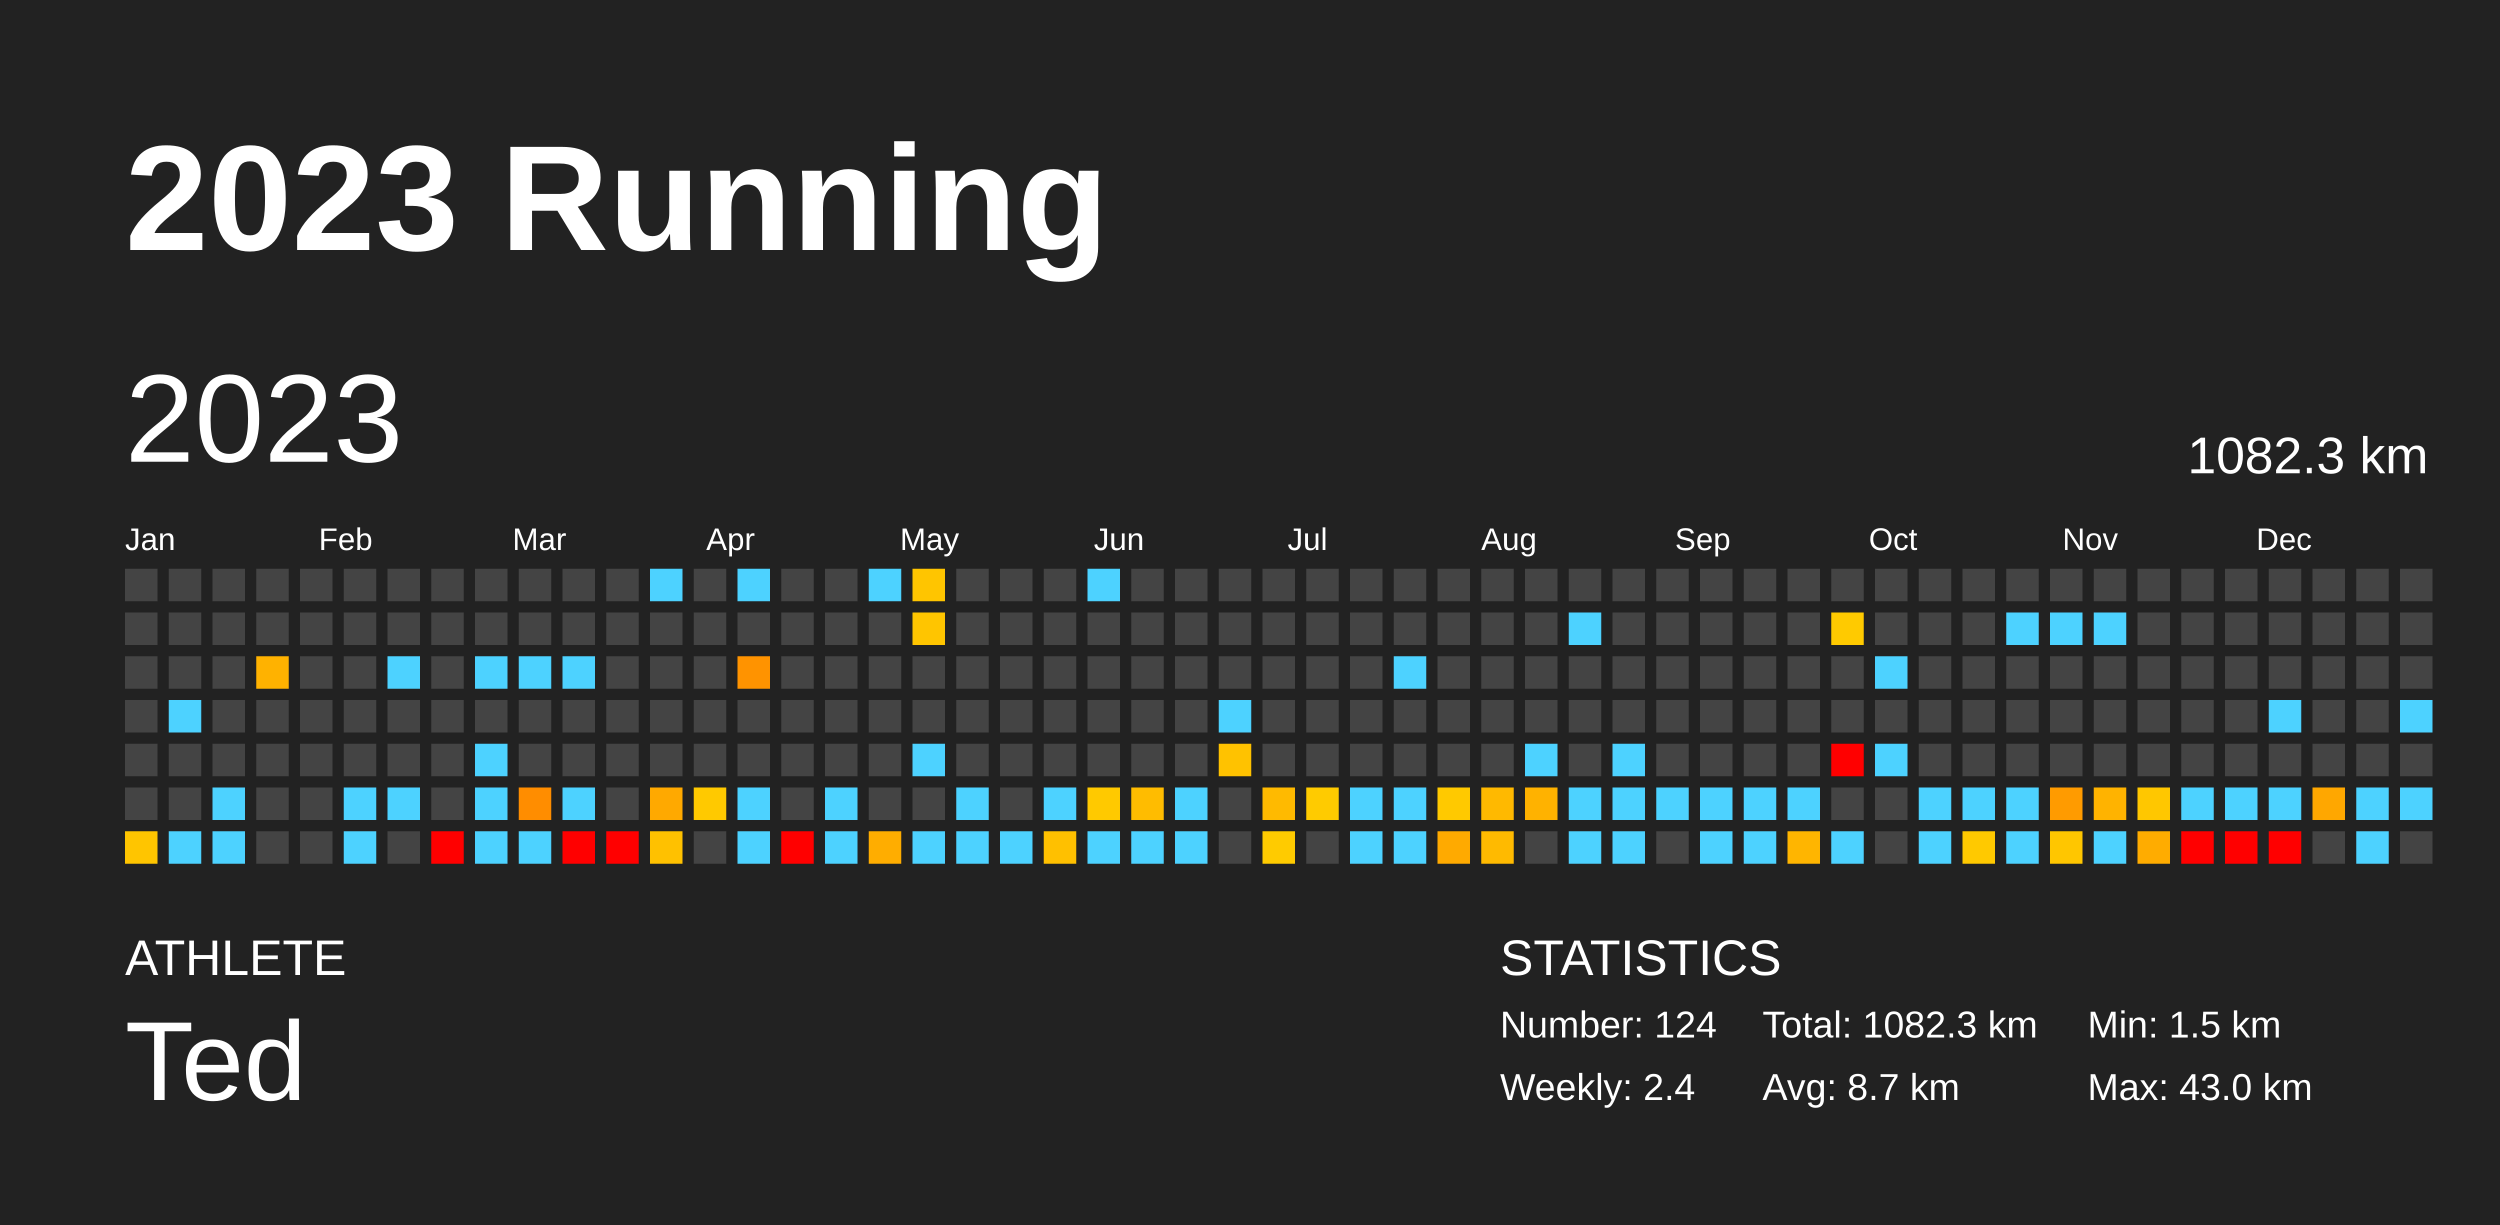
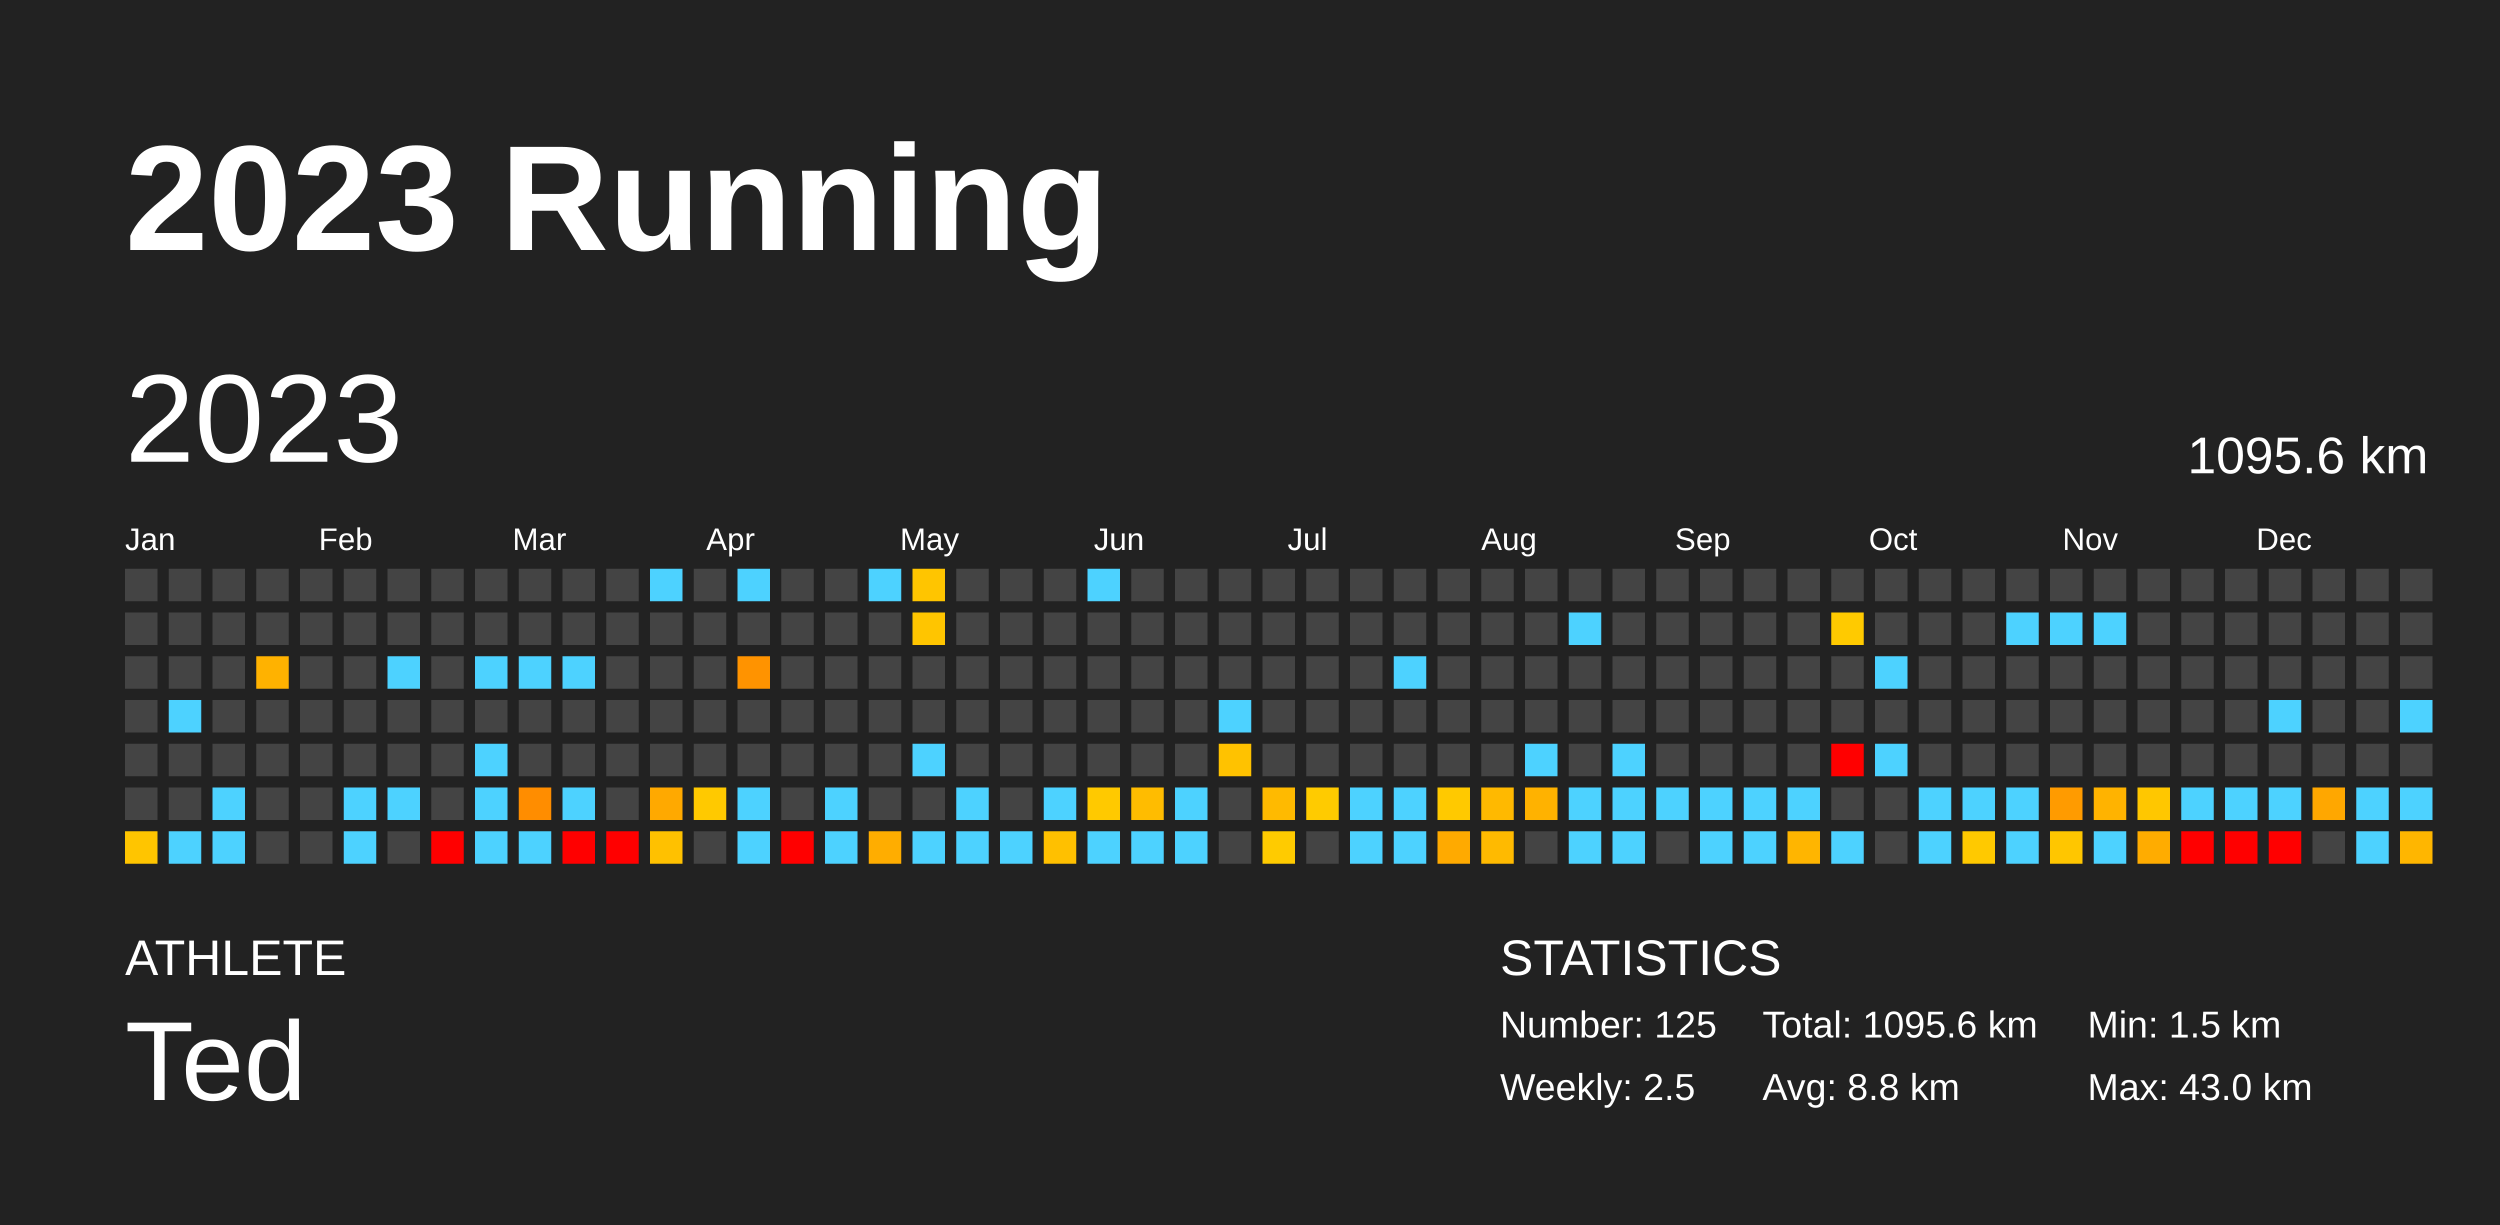
<svg xmlns="http://www.w3.org/2000/svg" baseProfile="full" height="98mm" version="1.1" viewBox="0,0,200,98" width="200mm">
  <defs />
  <rect fill="#222222" height="98" width="200" x="0" y="0" />
  <text fill="#FFFFFF" style="font-size:12px; font-family:Arial; font-weight:bold;" x="10" y="20">2023 Running</text>
  <text fill="#FFFFFF" style="font-size:4px; font-family:Arial" x="10" y="78">ATHLETE</text>
  <text fill="#FFFFFF" style="font-size:9px; font-family:Arial" x="10" y="88">Ted</text>
  <text fill="#FFFFFF" style="font-size:4px; font-family:Arial" x="120" y="78">STATISTICS</text>
-   <text fill="#FFFFFF" style="font-size:3px; font-family:Arial" x="120" y="83">Number: 124</text>
-   <text fill="#FFFFFF" style="font-size:3px; font-family:Arial" x="120" y="88">Weekly: 2.4</text>
-   <text fill="#FFFFFF" style="font-size:3px; font-family:Arial" x="141" y="83">Total: 1082.3 km</text>
-   <text fill="#FFFFFF" style="font-size:3px; font-family:Arial" x="141" y="88">Avg: 8.7 km</text>
+   <text fill="#FFFFFF" style="font-size:3px; font-family:Arial" x="120" y="83">Number: 125</text>
+   <text fill="#FFFFFF" style="font-size:3px; font-family:Arial" x="120" y="88">Weekly: 2.5</text>
+   <text fill="#FFFFFF" style="font-size:3px; font-family:Arial" x="141" y="83">Total: 1095.6 km</text>
+   <text fill="#FFFFFF" style="font-size:3px; font-family:Arial" x="141" y="88">Avg: 8.8 km</text>
  <text fill="#FFFFFF" style="font-size:3px; font-family:Arial" x="167" y="83">Min: 1.5 km</text>
  <text fill="#FFFFFF" style="font-size:3px; font-family:Arial" x="167" y="88">Max: 43.0 km</text>
  <text dominant-baseline="hanging" fill="#FFFFFF" style="font-size:10.0px; font-family:Arial;" x="10" y="30">2023</text>
-   <text dominant-baseline="hanging" fill="#FFFFFF" style="font-size:4.125px; font-family:Arial;" x="175" y="35">1082.3 km</text>
+   <text dominant-baseline="hanging" fill="#FFFFFF" style="font-size:4.125px; font-family:Arial;" x="175" y="35">1095.6 km</text>
  <text fill="#FFFFFF" style="font-size:2.5px; font-family:Arial" x="10.0" y="44">Jan</text>
  <text fill="#FFFFFF" style="font-size:2.5px; font-family:Arial" x="25.5" y="44">Feb</text>
  <text fill="#FFFFFF" style="font-size:2.5px; font-family:Arial" x="41.0" y="44">Mar</text>
  <text fill="#FFFFFF" style="font-size:2.5px; font-family:Arial" x="56.5" y="44">Apr</text>
  <text fill="#FFFFFF" style="font-size:2.5px; font-family:Arial" x="72.0" y="44">May</text>
  <text fill="#FFFFFF" style="font-size:2.5px; font-family:Arial" x="87.5" y="44">Jun</text>
  <text fill="#FFFFFF" style="font-size:2.5px; font-family:Arial" x="103.0" y="44">Jul</text>
  <text fill="#FFFFFF" style="font-size:2.5px; font-family:Arial" x="118.5" y="44">Aug</text>
  <text fill="#FFFFFF" style="font-size:2.5px; font-family:Arial" x="134.0" y="44">Sep</text>
  <text fill="#FFFFFF" style="font-size:2.5px; font-family:Arial" x="149.5" y="44">Oct</text>
  <text fill="#FFFFFF" style="font-size:2.5px; font-family:Arial" x="165.0" y="44">Nov</text>
  <text fill="#FFFFFF" style="font-size:2.5px; font-family:Arial" x="180.5" y="44">Dec</text>
  <rect fill="#444444" height="2.6" width="2.6" x="10.0" y="45.5" />
  <rect fill="#444444" height="2.6" width="2.6" x="10.0" y="49.0" />
  <rect fill="#444444" height="2.6" width="2.6" x="10.0" y="52.5" />
  <rect fill="#444444" height="2.6" width="2.6" x="10.0" y="56.0" />
  <rect fill="#444444" height="2.6" width="2.6" x="10.0" y="59.5" />
  <rect fill="#444444" height="2.6" width="2.6" x="10.0" y="63.0" />
  <rect fill="#ffc500" height="2.6" width="2.6" x="10.0" y="66.5" />
  <rect fill="#444444" height="2.6" width="2.6" x="13.5" y="45.5" />
  <rect fill="#444444" height="2.6" width="2.6" x="13.5" y="49.0" />
  <rect fill="#444444" height="2.6" width="2.6" x="13.5" y="52.5" />
  <rect fill="#4dd2ff" height="2.6" width="2.6" x="13.5" y="56.0" />
  <rect fill="#444444" height="2.6" width="2.6" x="13.5" y="59.5" />
  <rect fill="#444444" height="2.6" width="2.6" x="13.5" y="63.0" />
  <rect fill="#4dd2ff" height="2.6" width="2.6" x="13.5" y="66.5" />
  <rect fill="#444444" height="2.6" width="2.6" x="17.0" y="45.5" />
  <rect fill="#444444" height="2.6" width="2.6" x="17.0" y="49.0" />
  <rect fill="#444444" height="2.6" width="2.6" x="17.0" y="52.5" />
  <rect fill="#444444" height="2.6" width="2.6" x="17.0" y="56.0" />
  <rect fill="#444444" height="2.6" width="2.6" x="17.0" y="59.5" />
  <rect fill="#4dd2ff" height="2.6" width="2.6" x="17.0" y="63.0" />
  <rect fill="#4dd2ff" height="2.6" width="2.6" x="17.0" y="66.5" />
  <rect fill="#444444" height="2.6" width="2.6" x="20.5" y="45.5" />
  <rect fill="#444444" height="2.6" width="2.6" x="20.5" y="49.0" />
  <rect fill="#ffb200" height="2.6" width="2.6" x="20.5" y="52.5" />
  <rect fill="#444444" height="2.6" width="2.6" x="20.5" y="56.0" />
  <rect fill="#444444" height="2.6" width="2.6" x="20.5" y="59.5" />
  <rect fill="#444444" height="2.6" width="2.6" x="20.5" y="63.0" />
  <rect fill="#444444" height="2.6" width="2.6" x="20.5" y="66.5" />
  <rect fill="#444444" height="2.6" width="2.6" x="24.0" y="45.5" />
  <rect fill="#444444" height="2.6" width="2.6" x="24.0" y="49.0" />
  <rect fill="#444444" height="2.6" width="2.6" x="24.0" y="52.5" />
  <rect fill="#444444" height="2.6" width="2.6" x="24.0" y="56.0" />
  <rect fill="#444444" height="2.6" width="2.6" x="24.0" y="59.5" />
  <rect fill="#444444" height="2.6" width="2.6" x="24.0" y="63.0" />
  <rect fill="#444444" height="2.6" width="2.6" x="24.0" y="66.5" />
  <rect fill="#444444" height="2.6" width="2.6" x="27.5" y="45.5" />
  <rect fill="#444444" height="2.6" width="2.6" x="27.5" y="49.0" />
  <rect fill="#444444" height="2.6" width="2.6" x="27.5" y="52.5" />
  <rect fill="#444444" height="2.6" width="2.6" x="27.5" y="56.0" />
  <rect fill="#444444" height="2.6" width="2.6" x="27.5" y="59.5" />
  <rect fill="#4dd2ff" height="2.6" width="2.6" x="27.5" y="63.0" />
  <rect fill="#4dd2ff" height="2.6" width="2.6" x="27.5" y="66.5" />
  <rect fill="#444444" height="2.6" width="2.6" x="31.0" y="45.5" />
  <rect fill="#444444" height="2.6" width="2.6" x="31.0" y="49.0" />
  <rect fill="#4dd2ff" height="2.6" width="2.6" x="31.0" y="52.5" />
  <rect fill="#444444" height="2.6" width="2.6" x="31.0" y="56.0" />
  <rect fill="#444444" height="2.6" width="2.6" x="31.0" y="59.5" />
  <rect fill="#4dd2ff" height="2.6" width="2.6" x="31.0" y="63.0" />
  <rect fill="#444444" height="2.6" width="2.6" x="31.0" y="66.5" />
  <rect fill="#444444" height="2.6" width="2.6" x="34.5" y="45.5" />
  <rect fill="#444444" height="2.6" width="2.6" x="34.5" y="49.0" />
  <rect fill="#444444" height="2.6" width="2.6" x="34.5" y="52.5" />
  <rect fill="#444444" height="2.6" width="2.6" x="34.5" y="56.0" />
  <rect fill="#444444" height="2.6" width="2.6" x="34.5" y="59.5" />
  <rect fill="#444444" height="2.6" width="2.6" x="34.5" y="63.0" />
  <rect fill="red" height="2.6" width="2.6" x="34.5" y="66.5" />
  <rect fill="#444444" height="2.6" width="2.6" x="38.0" y="45.5" />
  <rect fill="#444444" height="2.6" width="2.6" x="38.0" y="49.0" />
  <rect fill="#4dd2ff" height="2.6" width="2.6" x="38.0" y="52.5" />
  <rect fill="#444444" height="2.6" width="2.6" x="38.0" y="56.0" />
  <rect fill="#4dd2ff" height="2.6" width="2.6" x="38.0" y="59.5" />
  <rect fill="#4dd2ff" height="2.6" width="2.6" x="38.0" y="63.0" />
  <rect fill="#4dd2ff" height="2.6" width="2.6" x="38.0" y="66.5" />
  <rect fill="#444444" height="2.6" width="2.6" x="41.5" y="45.5" />
  <rect fill="#444444" height="2.6" width="2.6" x="41.5" y="49.0" />
  <rect fill="#4dd2ff" height="2.6" width="2.6" x="41.5" y="52.5" />
  <rect fill="#444444" height="2.6" width="2.6" x="41.5" y="56.0" />
  <rect fill="#444444" height="2.6" width="2.6" x="41.5" y="59.5" />
  <rect fill="#ff8d00" height="2.6" width="2.6" x="41.5" y="63.0" />
  <rect fill="#4dd2ff" height="2.6" width="2.6" x="41.5" y="66.5" />
  <rect fill="#444444" height="2.6" width="2.6" x="45.0" y="45.5" />
  <rect fill="#444444" height="2.6" width="2.6" x="45.0" y="49.0" />
  <rect fill="#4dd2ff" height="2.6" width="2.6" x="45.0" y="52.5" />
  <rect fill="#444444" height="2.6" width="2.6" x="45.0" y="56.0" />
  <rect fill="#444444" height="2.6" width="2.6" x="45.0" y="59.5" />
  <rect fill="#4dd2ff" height="2.6" width="2.6" x="45.0" y="63.0" />
  <rect fill="red" height="2.6" width="2.6" x="45.0" y="66.5" />
  <rect fill="#444444" height="2.6" width="2.6" x="48.5" y="45.5" />
  <rect fill="#444444" height="2.6" width="2.6" x="48.5" y="49.0" />
  <rect fill="#444444" height="2.6" width="2.6" x="48.5" y="52.5" />
  <rect fill="#444444" height="2.6" width="2.6" x="48.5" y="56.0" />
  <rect fill="#444444" height="2.6" width="2.6" x="48.5" y="59.5" />
  <rect fill="#444444" height="2.6" width="2.6" x="48.5" y="63.0" />
  <rect fill="red" height="2.6" width="2.6" x="48.5" y="66.5" />
  <rect fill="#4dd2ff" height="2.6" width="2.6" x="52.0" y="45.5" />
  <rect fill="#444444" height="2.6" width="2.6" x="52.0" y="49.0" />
  <rect fill="#444444" height="2.6" width="2.6" x="52.0" y="52.5" />
  <rect fill="#444444" height="2.6" width="2.6" x="52.0" y="56.0" />
  <rect fill="#444444" height="2.6" width="2.6" x="52.0" y="59.5" />
  <rect fill="#ffa900" height="2.6" width="2.6" x="52.0" y="63.0" />
  <rect fill="#ffc100" height="2.6" width="2.6" x="52.0" y="66.5" />
  <rect fill="#444444" height="2.6" width="2.6" x="55.5" y="45.5" />
  <rect fill="#444444" height="2.6" width="2.6" x="55.5" y="49.0" />
  <rect fill="#444444" height="2.6" width="2.6" x="55.5" y="52.5" />
  <rect fill="#444444" height="2.6" width="2.6" x="55.5" y="56.0" />
  <rect fill="#444444" height="2.6" width="2.6" x="55.5" y="59.5" />
  <rect fill="#ffc900" height="2.6" width="2.6" x="55.5" y="63.0" />
  <rect fill="#444444" height="2.6" width="2.6" x="55.5" y="66.5" />
  <rect fill="#4dd2ff" height="2.6" width="2.6" x="59.0" y="45.5" />
  <rect fill="#444444" height="2.6" width="2.6" x="59.0" y="49.0" />
  <rect fill="#ff9300" height="2.6" width="2.6" x="59.0" y="52.5" />
  <rect fill="#444444" height="2.6" width="2.6" x="59.0" y="56.0" />
  <rect fill="#444444" height="2.6" width="2.6" x="59.0" y="59.5" />
  <rect fill="#4dd2ff" height="2.6" width="2.6" x="59.0" y="63.0" />
  <rect fill="#4dd2ff" height="2.6" width="2.6" x="59.0" y="66.5" />
  <rect fill="#444444" height="2.6" width="2.6" x="62.5" y="45.5" />
  <rect fill="#444444" height="2.6" width="2.6" x="62.5" y="49.0" />
  <rect fill="#444444" height="2.6" width="2.6" x="62.5" y="52.5" />
  <rect fill="#444444" height="2.6" width="2.6" x="62.5" y="56.0" />
  <rect fill="#444444" height="2.6" width="2.6" x="62.5" y="59.5" />
  <rect fill="#444444" height="2.6" width="2.6" x="62.5" y="63.0" />
  <rect fill="red" height="2.6" width="2.6" x="62.5" y="66.5" />
  <rect fill="#444444" height="2.6" width="2.6" x="66.0" y="45.5" />
  <rect fill="#444444" height="2.6" width="2.6" x="66.0" y="49.0" />
  <rect fill="#444444" height="2.6" width="2.6" x="66.0" y="52.5" />
  <rect fill="#444444" height="2.6" width="2.6" x="66.0" y="56.0" />
  <rect fill="#444444" height="2.6" width="2.6" x="66.0" y="59.5" />
  <rect fill="#4dd2ff" height="2.6" width="2.6" x="66.0" y="63.0" />
  <rect fill="#4dd2ff" height="2.6" width="2.6" x="66.0" y="66.5" />
  <rect fill="#4dd2ff" height="2.6" width="2.6" x="69.5" y="45.5" />
  <rect fill="#444444" height="2.6" width="2.6" x="69.5" y="49.0" />
  <rect fill="#444444" height="2.6" width="2.6" x="69.5" y="52.5" />
  <rect fill="#444444" height="2.6" width="2.6" x="69.5" y="56.0" />
  <rect fill="#444444" height="2.6" width="2.6" x="69.5" y="59.5" />
  <rect fill="#444444" height="2.6" width="2.6" x="69.5" y="63.0" />
  <rect fill="#ffad00" height="2.6" width="2.6" x="69.5" y="66.5" />
  <rect fill="#ffc500" height="2.6" width="2.6" x="73.0" y="45.5" />
  <rect fill="#ffc500" height="2.6" width="2.6" x="73.0" y="49.0" />
  <rect fill="#444444" height="2.6" width="2.6" x="73.0" y="52.5" />
  <rect fill="#444444" height="2.6" width="2.6" x="73.0" y="56.0" />
  <rect fill="#4dd2ff" height="2.6" width="2.6" x="73.0" y="59.5" />
  <rect fill="#444444" height="2.6" width="2.6" x="73.0" y="63.0" />
  <rect fill="#4dd2ff" height="2.6" width="2.6" x="73.0" y="66.5" />
  <rect fill="#444444" height="2.6" width="2.6" x="76.5" y="45.5" />
  <rect fill="#444444" height="2.6" width="2.6" x="76.5" y="49.0" />
  <rect fill="#444444" height="2.6" width="2.6" x="76.5" y="52.5" />
  <rect fill="#444444" height="2.6" width="2.6" x="76.5" y="56.0" />
  <rect fill="#444444" height="2.6" width="2.6" x="76.5" y="59.5" />
  <rect fill="#4dd2ff" height="2.6" width="2.6" x="76.5" y="63.0" />
  <rect fill="#4dd2ff" height="2.6" width="2.6" x="76.5" y="66.5" />
  <rect fill="#444444" height="2.6" width="2.6" x="80.0" y="45.5" />
  <rect fill="#444444" height="2.6" width="2.6" x="80.0" y="49.0" />
  <rect fill="#444444" height="2.6" width="2.6" x="80.0" y="52.5" />
  <rect fill="#444444" height="2.6" width="2.6" x="80.0" y="56.0" />
  <rect fill="#444444" height="2.6" width="2.6" x="80.0" y="59.5" />
  <rect fill="#444444" height="2.6" width="2.6" x="80.0" y="63.0" />
  <rect fill="#4dd2ff" height="2.6" width="2.6" x="80.0" y="66.5" />
  <rect fill="#444444" height="2.6" width="2.6" x="83.5" y="45.5" />
  <rect fill="#444444" height="2.6" width="2.6" x="83.5" y="49.0" />
  <rect fill="#444444" height="2.6" width="2.6" x="83.5" y="52.5" />
  <rect fill="#444444" height="2.6" width="2.6" x="83.5" y="56.0" />
  <rect fill="#444444" height="2.6" width="2.6" x="83.5" y="59.5" />
  <rect fill="#4dd2ff" height="2.6" width="2.6" x="83.5" y="63.0" />
  <rect fill="#ffc000" height="2.6" width="2.6" x="83.5" y="66.5" />
  <rect fill="#4dd2ff" height="2.6" width="2.6" x="87.0" y="45.5" />
  <rect fill="#444444" height="2.6" width="2.6" x="87.0" y="49.0" />
  <rect fill="#444444" height="2.6" width="2.6" x="87.0" y="52.5" />
  <rect fill="#444444" height="2.6" width="2.6" x="87.0" y="56.0" />
  <rect fill="#444444" height="2.6" width="2.6" x="87.0" y="59.5" />
  <rect fill="#ffc900" height="2.6" width="2.6" x="87.0" y="63.0" />
  <rect fill="#4dd2ff" height="2.6" width="2.6" x="87.0" y="66.5" />
  <rect fill="#444444" height="2.6" width="2.6" x="90.5" y="45.5" />
  <rect fill="#444444" height="2.6" width="2.6" x="90.5" y="49.0" />
  <rect fill="#444444" height="2.6" width="2.6" x="90.5" y="52.5" />
  <rect fill="#444444" height="2.6" width="2.6" x="90.5" y="56.0" />
  <rect fill="#444444" height="2.6" width="2.6" x="90.5" y="59.5" />
  <rect fill="#ffbc00" height="2.6" width="2.6" x="90.5" y="63.0" />
  <rect fill="#4dd2ff" height="2.6" width="2.6" x="90.5" y="66.5" />
  <rect fill="#444444" height="2.6" width="2.6" x="94.0" y="45.5" />
  <rect fill="#444444" height="2.6" width="2.6" x="94.0" y="49.0" />
  <rect fill="#444444" height="2.6" width="2.6" x="94.0" y="52.5" />
  <rect fill="#444444" height="2.6" width="2.6" x="94.0" y="56.0" />
  <rect fill="#444444" height="2.6" width="2.6" x="94.0" y="59.5" />
  <rect fill="#4dd2ff" height="2.6" width="2.6" x="94.0" y="63.0" />
  <rect fill="#4dd2ff" height="2.6" width="2.6" x="94.0" y="66.5" />
  <rect fill="#444444" height="2.6" width="2.6" x="97.5" y="45.5" />
  <rect fill="#444444" height="2.6" width="2.6" x="97.5" y="49.0" />
  <rect fill="#444444" height="2.6" width="2.6" x="97.5" y="52.5" />
  <rect fill="#4dd2ff" height="2.6" width="2.6" x="97.5" y="56.0" />
  <rect fill="#ffc200" height="2.6" width="2.6" x="97.5" y="59.5" />
  <rect fill="#444444" height="2.6" width="2.6" x="97.5" y="63.0" />
  <rect fill="#444444" height="2.6" width="2.6" x="97.5" y="66.5" />
  <rect fill="#444444" height="2.6" width="2.6" x="101.0" y="45.5" />
  <rect fill="#444444" height="2.6" width="2.6" x="101.0" y="49.0" />
  <rect fill="#444444" height="2.6" width="2.6" x="101.0" y="52.5" />
  <rect fill="#444444" height="2.6" width="2.6" x="101.0" y="56.0" />
  <rect fill="#444444" height="2.6" width="2.6" x="101.0" y="59.5" />
  <rect fill="#ffba00" height="2.6" width="2.6" x="101.0" y="63.0" />
  <rect fill="#ffcb00" height="2.6" width="2.6" x="101.0" y="66.5" />
  <rect fill="#444444" height="2.6" width="2.6" x="104.5" y="45.5" />
  <rect fill="#444444" height="2.6" width="2.6" x="104.5" y="49.0" />
  <rect fill="#444444" height="2.6" width="2.6" x="104.5" y="52.5" />
  <rect fill="#444444" height="2.6" width="2.6" x="104.5" y="56.0" />
  <rect fill="#444444" height="2.6" width="2.6" x="104.5" y="59.5" />
  <rect fill="#ffcb00" height="2.6" width="2.6" x="104.5" y="63.0" />
  <rect fill="#444444" height="2.6" width="2.6" x="104.5" y="66.5" />
  <rect fill="#444444" height="2.6" width="2.6" x="108.0" y="45.5" />
  <rect fill="#444444" height="2.6" width="2.6" x="108.0" y="49.0" />
  <rect fill="#444444" height="2.6" width="2.6" x="108.0" y="52.5" />
  <rect fill="#444444" height="2.6" width="2.6" x="108.0" y="56.0" />
  <rect fill="#444444" height="2.6" width="2.6" x="108.0" y="59.5" />
  <rect fill="#4dd2ff" height="2.6" width="2.6" x="108.0" y="63.0" />
  <rect fill="#4dd2ff" height="2.6" width="2.6" x="108.0" y="66.5" />
  <rect fill="#444444" height="2.6" width="2.6" x="111.5" y="45.5" />
  <rect fill="#444444" height="2.6" width="2.6" x="111.5" y="49.0" />
  <rect fill="#4dd2ff" height="2.6" width="2.6" x="111.5" y="52.5" />
  <rect fill="#444444" height="2.6" width="2.6" x="111.5" y="56.0" />
  <rect fill="#444444" height="2.6" width="2.6" x="111.5" y="59.5" />
  <rect fill="#4dd2ff" height="2.6" width="2.6" x="111.5" y="63.0" />
  <rect fill="#4dd2ff" height="2.6" width="2.6" x="111.5" y="66.5" />
  <rect fill="#444444" height="2.6" width="2.6" x="115.0" y="45.5" />
  <rect fill="#444444" height="2.6" width="2.6" x="115.0" y="49.0" />
  <rect fill="#444444" height="2.6" width="2.6" x="115.0" y="52.5" />
  <rect fill="#444444" height="2.6" width="2.6" x="115.0" y="56.0" />
  <rect fill="#444444" height="2.6" width="2.6" x="115.0" y="59.5" />
  <rect fill="#ffc900" height="2.6" width="2.6" x="115.0" y="63.0" />
  <rect fill="#ffaa00" height="2.6" width="2.6" x="115.0" y="66.5" />
  <rect fill="#444444" height="2.6" width="2.6" x="118.5" y="45.5" />
  <rect fill="#444444" height="2.6" width="2.6" x="118.5" y="49.0" />
  <rect fill="#444444" height="2.6" width="2.6" x="118.5" y="52.5" />
  <rect fill="#444444" height="2.6" width="2.6" x="118.5" y="56.0" />
  <rect fill="#444444" height="2.6" width="2.6" x="118.5" y="59.5" />
  <rect fill="#ffb900" height="2.6" width="2.6" x="118.5" y="63.0" />
  <rect fill="#ffba00" height="2.6" width="2.6" x="118.5" y="66.5" />
  <rect fill="#444444" height="2.6" width="2.6" x="122.0" y="45.5" />
  <rect fill="#444444" height="2.6" width="2.6" x="122.0" y="49.0" />
  <rect fill="#444444" height="2.6" width="2.6" x="122.0" y="52.5" />
  <rect fill="#444444" height="2.6" width="2.6" x="122.0" y="56.0" />
  <rect fill="#4dd2ff" height="2.6" width="2.6" x="122.0" y="59.5" />
  <rect fill="#ffb200" height="2.6" width="2.6" x="122.0" y="63.0" />
  <rect fill="#444444" height="2.6" width="2.6" x="122.0" y="66.5" />
  <rect fill="#444444" height="2.6" width="2.6" x="125.5" y="45.5" />
  <rect fill="#4dd2ff" height="2.6" width="2.6" x="125.5" y="49.0" />
  <rect fill="#444444" height="2.6" width="2.6" x="125.5" y="52.5" />
  <rect fill="#444444" height="2.6" width="2.6" x="125.5" y="56.0" />
  <rect fill="#444444" height="2.6" width="2.6" x="125.5" y="59.5" />
  <rect fill="#4dd2ff" height="2.6" width="2.6" x="125.5" y="63.0" />
  <rect fill="#4dd2ff" height="2.6" width="2.6" x="125.5" y="66.5" />
  <rect fill="#444444" height="2.6" width="2.6" x="129.0" y="45.5" />
  <rect fill="#444444" height="2.6" width="2.6" x="129.0" y="49.0" />
  <rect fill="#444444" height="2.6" width="2.6" x="129.0" y="52.5" />
  <rect fill="#444444" height="2.6" width="2.6" x="129.0" y="56.0" />
  <rect fill="#4dd2ff" height="2.6" width="2.6" x="129.0" y="59.5" />
  <rect fill="#4dd2ff" height="2.6" width="2.6" x="129.0" y="63.0" />
  <rect fill="#4dd2ff" height="2.6" width="2.6" x="129.0" y="66.5" />
  <rect fill="#444444" height="2.6" width="2.6" x="132.5" y="45.5" />
  <rect fill="#444444" height="2.6" width="2.6" x="132.5" y="49.0" />
  <rect fill="#444444" height="2.6" width="2.6" x="132.5" y="52.5" />
  <rect fill="#444444" height="2.6" width="2.6" x="132.5" y="56.0" />
  <rect fill="#444444" height="2.6" width="2.6" x="132.5" y="59.5" />
  <rect fill="#4dd2ff" height="2.6" width="2.6" x="132.5" y="63.0" />
  <rect fill="#444444" height="2.6" width="2.6" x="132.5" y="66.5" />
  <rect fill="#444444" height="2.6" width="2.6" x="136.0" y="45.5" />
  <rect fill="#444444" height="2.6" width="2.6" x="136.0" y="49.0" />
  <rect fill="#444444" height="2.6" width="2.6" x="136.0" y="52.5" />
  <rect fill="#444444" height="2.6" width="2.6" x="136.0" y="56.0" />
  <rect fill="#444444" height="2.6" width="2.6" x="136.0" y="59.5" />
  <rect fill="#4dd2ff" height="2.6" width="2.6" x="136.0" y="63.0" />
  <rect fill="#4dd2ff" height="2.6" width="2.6" x="136.0" y="66.5" />
  <rect fill="#444444" height="2.6" width="2.6" x="139.5" y="45.5" />
  <rect fill="#444444" height="2.6" width="2.6" x="139.5" y="49.0" />
  <rect fill="#444444" height="2.6" width="2.6" x="139.5" y="52.5" />
  <rect fill="#444444" height="2.6" width="2.6" x="139.5" y="56.0" />
  <rect fill="#444444" height="2.6" width="2.6" x="139.5" y="59.5" />
  <rect fill="#4dd2ff" height="2.6" width="2.6" x="139.5" y="63.0" />
  <rect fill="#4dd2ff" height="2.6" width="2.6" x="139.5" y="66.5" />
  <rect fill="#444444" height="2.6" width="2.6" x="143.0" y="45.5" />
  <rect fill="#444444" height="2.6" width="2.6" x="143.0" y="49.0" />
  <rect fill="#444444" height="2.6" width="2.6" x="143.0" y="52.5" />
  <rect fill="#444444" height="2.6" width="2.6" x="143.0" y="56.0" />
  <rect fill="#444444" height="2.6" width="2.6" x="143.0" y="59.5" />
  <rect fill="#4dd2ff" height="2.6" width="2.6" x="143.0" y="63.0" />
  <rect fill="#ffb500" height="2.6" width="2.6" x="143.0" y="66.5" />
  <rect fill="#444444" height="2.6" width="2.6" x="146.5" y="45.5" />
  <rect fill="#ffca00" height="2.6" width="2.6" x="146.5" y="49.0" />
  <rect fill="#444444" height="2.6" width="2.6" x="146.5" y="52.5" />
  <rect fill="#444444" height="2.6" width="2.6" x="146.5" y="56.0" />
  <rect fill="red" height="2.6" width="2.6" x="146.5" y="59.5" />
  <rect fill="#444444" height="2.6" width="2.6" x="146.5" y="63.0" />
  <rect fill="#4dd2ff" height="2.6" width="2.6" x="146.5" y="66.5" />
  <rect fill="#444444" height="2.6" width="2.6" x="150.0" y="45.5" />
  <rect fill="#444444" height="2.6" width="2.6" x="150.0" y="49.0" />
  <rect fill="#4dd2ff" height="2.6" width="2.6" x="150.0" y="52.5" />
  <rect fill="#444444" height="2.6" width="2.6" x="150.0" y="56.0" />
  <rect fill="#4dd2ff" height="2.6" width="2.6" x="150.0" y="59.5" />
  <rect fill="#444444" height="2.6" width="2.6" x="150.0" y="63.0" />
  <rect fill="#444444" height="2.6" width="2.6" x="150.0" y="66.5" />
  <rect fill="#444444" height="2.6" width="2.6" x="153.5" y="45.5" />
  <rect fill="#444444" height="2.6" width="2.6" x="153.5" y="49.0" />
  <rect fill="#444444" height="2.6" width="2.6" x="153.5" y="52.5" />
  <rect fill="#444444" height="2.6" width="2.6" x="153.5" y="56.0" />
  <rect fill="#444444" height="2.6" width="2.6" x="153.5" y="59.5" />
  <rect fill="#4dd2ff" height="2.6" width="2.6" x="153.5" y="63.0" />
  <rect fill="#4dd2ff" height="2.6" width="2.6" x="153.5" y="66.5" />
  <rect fill="#444444" height="2.6" width="2.6" x="157.0" y="45.5" />
  <rect fill="#444444" height="2.6" width="2.6" x="157.0" y="49.0" />
  <rect fill="#444444" height="2.6" width="2.6" x="157.0" y="52.5" />
  <rect fill="#444444" height="2.6" width="2.6" x="157.0" y="56.0" />
  <rect fill="#444444" height="2.6" width="2.6" x="157.0" y="59.5" />
  <rect fill="#4dd2ff" height="2.6" width="2.6" x="157.0" y="63.0" />
  <rect fill="#ffc900" height="2.6" width="2.6" x="157.0" y="66.5" />
  <rect fill="#444444" height="2.6" width="2.6" x="160.5" y="45.5" />
  <rect fill="#4dd2ff" height="2.6" width="2.6" x="160.5" y="49.0" />
  <rect fill="#444444" height="2.6" width="2.6" x="160.5" y="52.5" />
  <rect fill="#444444" height="2.6" width="2.6" x="160.5" y="56.0" />
  <rect fill="#444444" height="2.6" width="2.6" x="160.5" y="59.5" />
  <rect fill="#4dd2ff" height="2.6" width="2.6" x="160.5" y="63.0" />
  <rect fill="#4dd2ff" height="2.6" width="2.6" x="160.5" y="66.5" />
  <rect fill="#444444" height="2.6" width="2.6" x="164.0" y="45.5" />
  <rect fill="#4dd2ff" height="2.6" width="2.6" x="164.0" y="49.0" />
  <rect fill="#444444" height="2.6" width="2.6" x="164.0" y="52.5" />
  <rect fill="#444444" height="2.6" width="2.6" x="164.0" y="56.0" />
  <rect fill="#444444" height="2.6" width="2.6" x="164.0" y="59.5" />
  <rect fill="#ff9b00" height="2.6" width="2.6" x="164.0" y="63.0" />
  <rect fill="#ffc600" height="2.6" width="2.6" x="164.0" y="66.5" />
  <rect fill="#444444" height="2.6" width="2.6" x="167.5" y="45.5" />
  <rect fill="#4dd2ff" height="2.6" width="2.6" x="167.5" y="49.0" />
  <rect fill="#444444" height="2.6" width="2.6" x="167.5" y="52.5" />
  <rect fill="#444444" height="2.6" width="2.6" x="167.5" y="56.0" />
  <rect fill="#444444" height="2.6" width="2.6" x="167.5" y="59.5" />
  <rect fill="#ffb300" height="2.6" width="2.6" x="167.5" y="63.0" />
  <rect fill="#4dd2ff" height="2.6" width="2.6" x="167.5" y="66.5" />
  <rect fill="#444444" height="2.6" width="2.6" x="171.0" y="45.5" />
  <rect fill="#444444" height="2.6" width="2.6" x="171.0" y="49.0" />
  <rect fill="#444444" height="2.6" width="2.6" x="171.0" y="52.5" />
  <rect fill="#444444" height="2.6" width="2.6" x="171.0" y="56.0" />
  <rect fill="#444444" height="2.6" width="2.6" x="171.0" y="59.5" />
  <rect fill="#ffc700" height="2.6" width="2.6" x="171.0" y="63.0" />
  <rect fill="#ffac00" height="2.6" width="2.6" x="171.0" y="66.5" />
  <rect fill="#444444" height="2.6" width="2.6" x="174.5" y="45.5" />
  <rect fill="#444444" height="2.6" width="2.6" x="174.5" y="49.0" />
  <rect fill="#444444" height="2.6" width="2.6" x="174.5" y="52.5" />
  <rect fill="#444444" height="2.6" width="2.6" x="174.5" y="56.0" />
  <rect fill="#444444" height="2.6" width="2.6" x="174.5" y="59.5" />
  <rect fill="#4dd2ff" height="2.6" width="2.6" x="174.5" y="63.0" />
  <rect fill="red" height="2.6" width="2.6" x="174.5" y="66.5" />
  <rect fill="#444444" height="2.6" width="2.6" x="178.0" y="45.5" />
  <rect fill="#444444" height="2.6" width="2.6" x="178.0" y="49.0" />
  <rect fill="#444444" height="2.6" width="2.6" x="178.0" y="52.5" />
  <rect fill="#444444" height="2.6" width="2.6" x="178.0" y="56.0" />
  <rect fill="#444444" height="2.6" width="2.6" x="178.0" y="59.5" />
  <rect fill="#4dd2ff" height="2.6" width="2.6" x="178.0" y="63.0" />
  <rect fill="red" height="2.6" width="2.6" x="178.0" y="66.5" />
  <rect fill="#444444" height="2.6" width="2.6" x="181.5" y="45.5" />
  <rect fill="#444444" height="2.6" width="2.6" x="181.5" y="49.0" />
  <rect fill="#444444" height="2.6" width="2.6" x="181.5" y="52.5" />
  <rect fill="#4dd2ff" height="2.6" width="2.6" x="181.5" y="56.0" />
  <rect fill="#444444" height="2.6" width="2.6" x="181.5" y="59.5" />
  <rect fill="#4dd2ff" height="2.6" width="2.6" x="181.5" y="63.0" />
  <rect fill="red" height="2.6" width="2.6" x="181.5" y="66.5" />
  <rect fill="#444444" height="2.6" width="2.6" x="185.0" y="45.5" />
  <rect fill="#444444" height="2.6" width="2.6" x="185.0" y="49.0" />
  <rect fill="#444444" height="2.6" width="2.6" x="185.0" y="52.5" />
  <rect fill="#444444" height="2.6" width="2.6" x="185.0" y="56.0" />
  <rect fill="#444444" height="2.6" width="2.6" x="185.0" y="59.5" />
  <rect fill="#ffa700" height="2.6" width="2.6" x="185.0" y="63.0" />
  <rect fill="#444444" height="2.6" width="2.6" x="185.0" y="66.5" />
  <rect fill="#444444" height="2.6" width="2.6" x="188.5" y="45.5" />
  <rect fill="#444444" height="2.6" width="2.6" x="188.5" y="49.0" />
  <rect fill="#444444" height="2.6" width="2.6" x="188.5" y="52.5" />
  <rect fill="#444444" height="2.6" width="2.6" x="188.5" y="56.0" />
  <rect fill="#444444" height="2.6" width="2.6" x="188.5" y="59.5" />
  <rect fill="#4dd2ff" height="2.6" width="2.6" x="188.5" y="63.0" />
  <rect fill="#4dd2ff" height="2.6" width="2.6" x="188.5" y="66.5" />
  <rect fill="#444444" height="2.6" width="2.6" x="192.0" y="45.5" />
  <rect fill="#444444" height="2.6" width="2.6" x="192.0" y="49.0" />
  <rect fill="#444444" height="2.6" width="2.6" x="192.0" y="52.5" />
  <rect fill="#4dd2ff" height="2.6" width="2.6" x="192.0" y="56.0" />
  <rect fill="#444444" height="2.6" width="2.6" x="192.0" y="59.5" />
  <rect fill="#4dd2ff" height="2.6" width="2.6" x="192.0" y="63.0" />
-   <rect fill="#444444" height="2.6" width="2.6" x="192.0" y="66.5" />
+   <rect fill="#ffb600" height="2.6" width="2.6" x="192.0" y="66.5" />
</svg>
